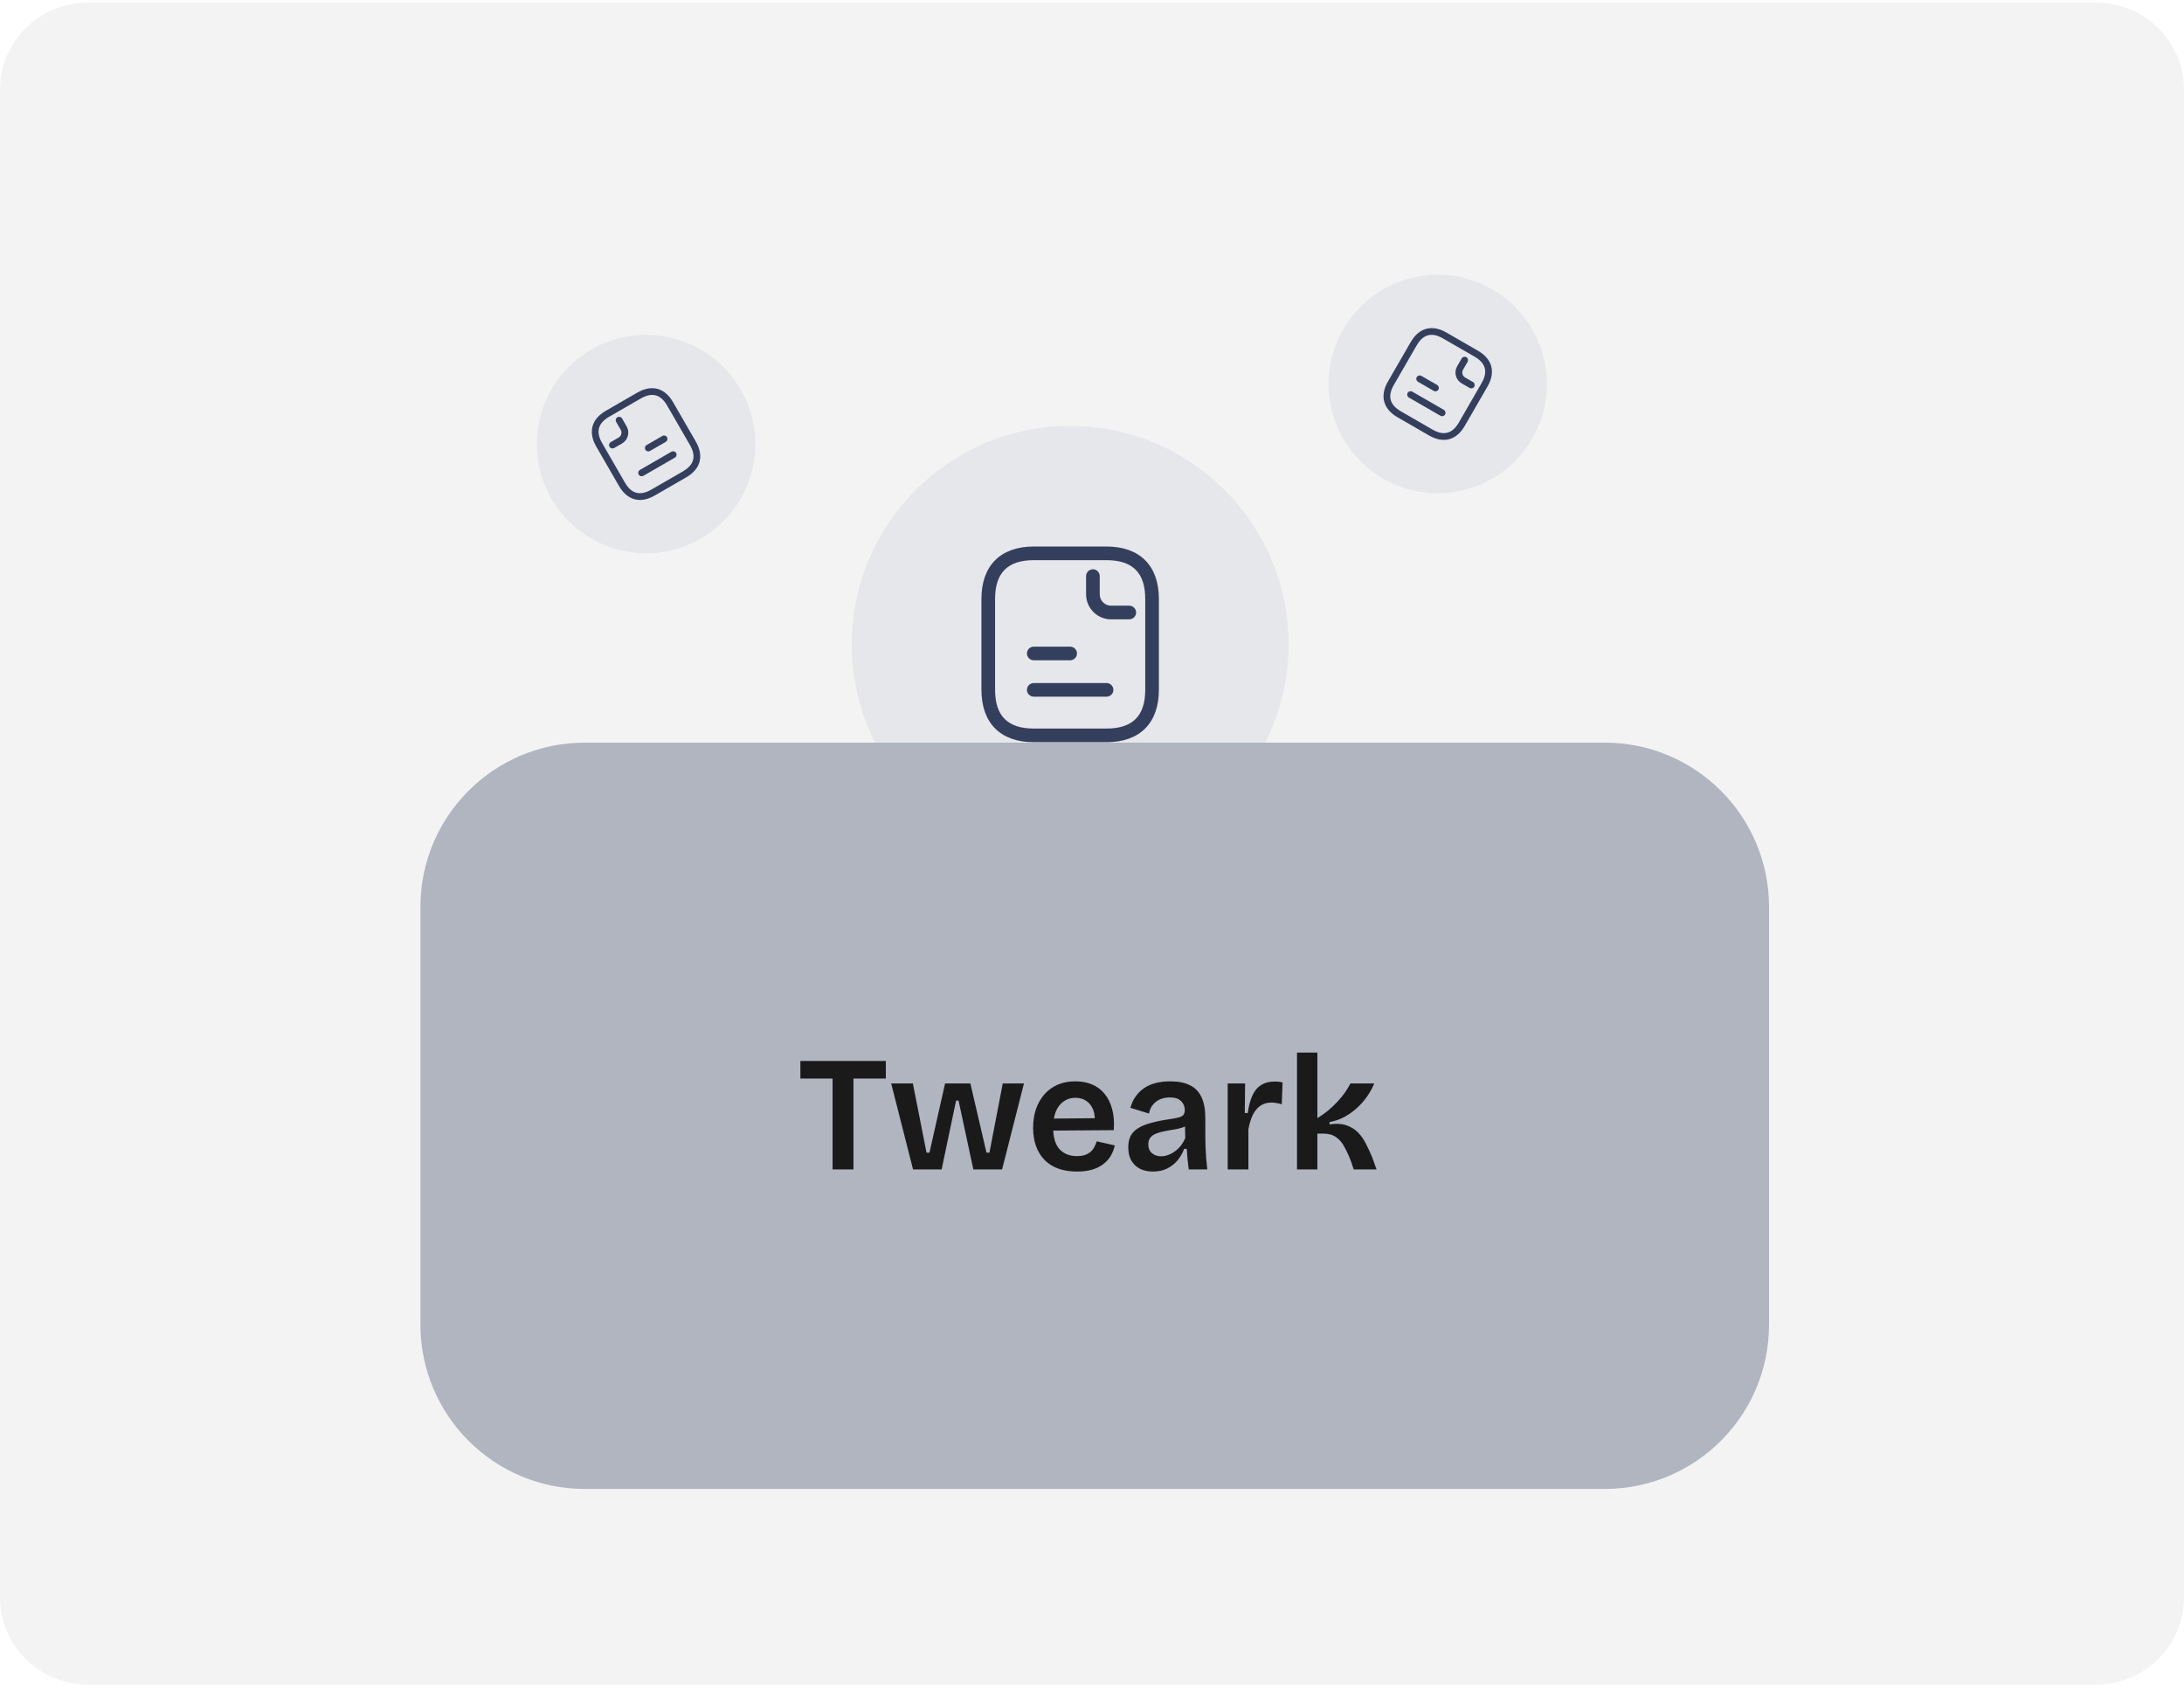
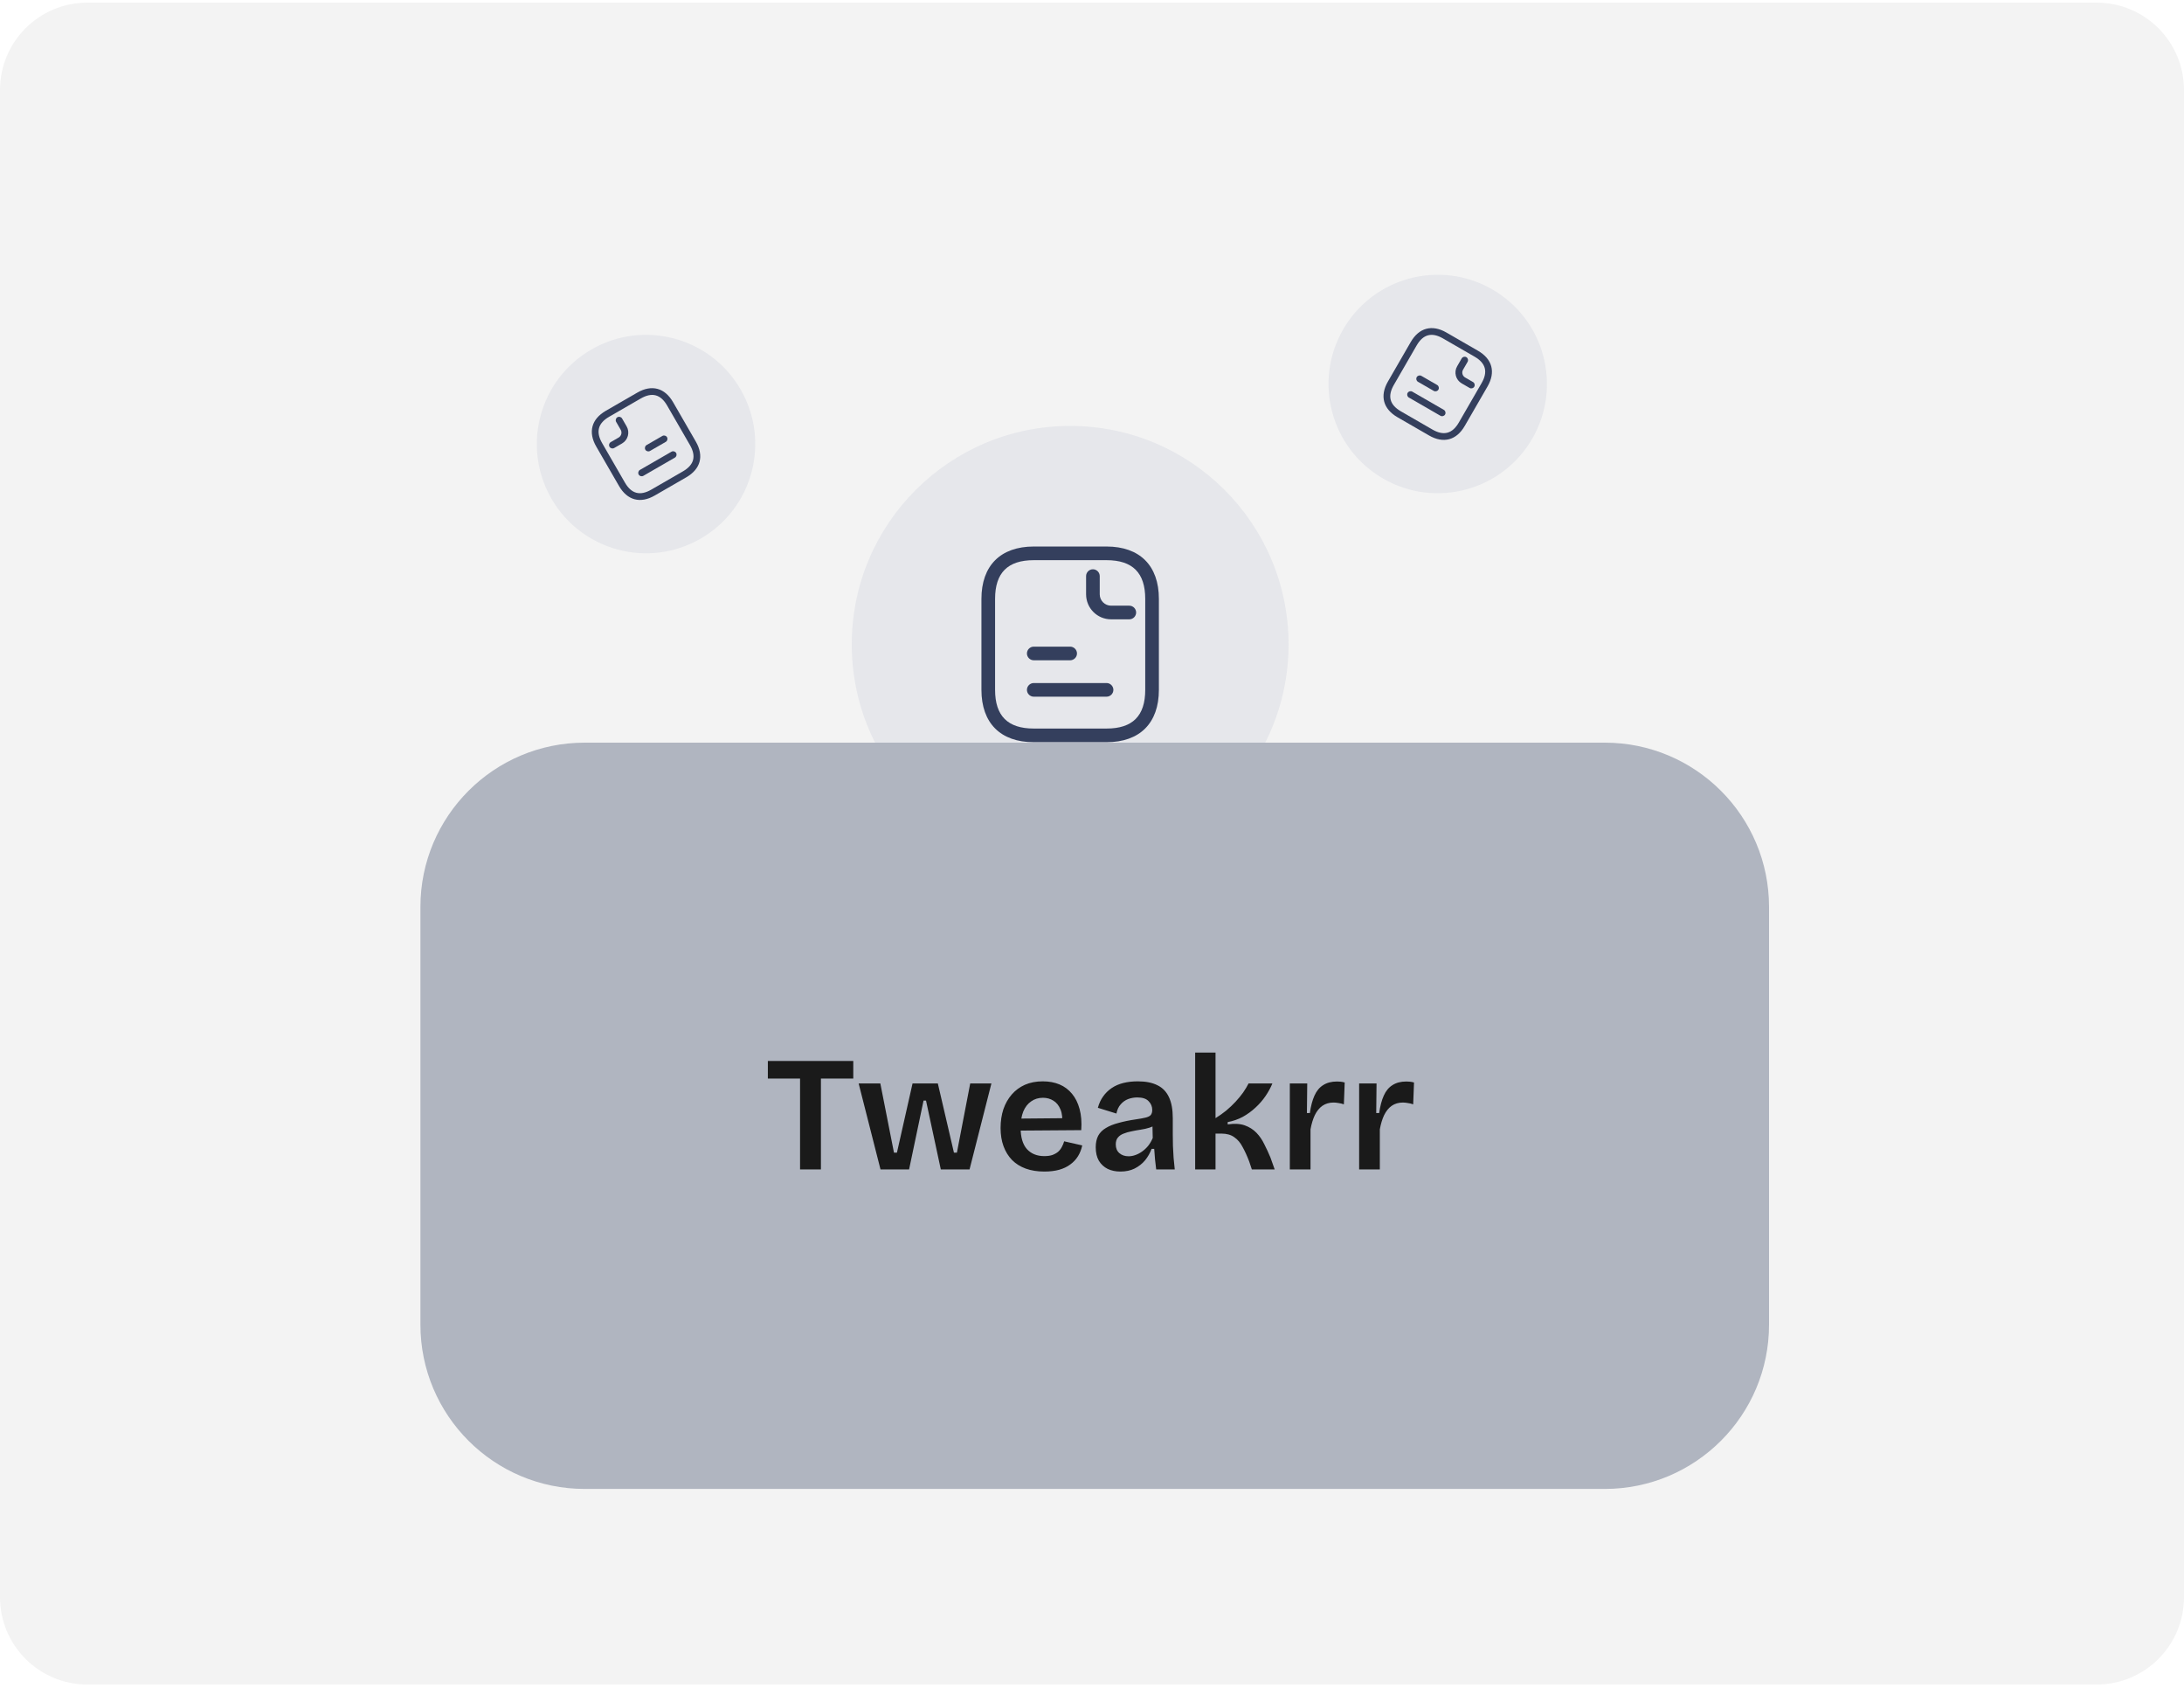
<svg xmlns="http://www.w3.org/2000/svg" width="400" height="309" viewBox="0 0 400 309" fill="none">
  <rect y="0.483" width="400" height="308" rx="16" fill="#F3F3F3" />
  <rect x="156" y="78" width="80" height="80" rx="40" fill="#E6E7EB" />
  <path d="M202.667 135.917H189.333C183.25 135.917 179.75 132.417 179.75 126.333V109.667C179.75 103.583 183.25 100.083 189.333 100.083H202.667C208.75 100.083 212.25 103.583 212.25 109.667V126.333C212.25 132.417 208.75 135.917 202.667 135.917ZM189.333 102.583C184.567 102.583 182.25 104.9 182.25 109.667V126.333C182.25 131.1 184.567 133.417 189.333 133.417H202.667C207.433 133.417 209.75 131.1 209.75 126.333V109.667C209.75 104.9 207.433 102.583 202.667 102.583H189.333Z" fill="#343F5D" />
  <path d="M206.833 113.417H203.5C200.967 113.417 198.917 111.367 198.917 108.833V105.5C198.917 104.817 199.483 104.25 200.167 104.25C200.85 104.25 201.417 104.817 201.417 105.5V108.833C201.417 109.983 202.35 110.917 203.5 110.917H206.833C207.517 110.917 208.083 111.483 208.083 112.167C208.083 112.85 207.517 113.417 206.833 113.417Z" fill="#343F5D" />
  <path d="M196 120.917H189.333C188.65 120.917 188.083 120.35 188.083 119.667C188.083 118.983 188.65 118.417 189.333 118.417H196C196.683 118.417 197.25 118.983 197.25 119.667C197.25 120.35 196.683 120.917 196 120.917Z" fill="#343F5D" />
  <path d="M202.667 127.583H189.333C188.65 127.583 188.083 127.017 188.083 126.333C188.083 125.65 188.65 125.083 189.333 125.083H202.667C203.35 125.083 203.917 125.65 203.917 126.333C203.917 127.017 203.35 127.583 202.667 127.583Z" fill="#343F5D" />
  <rect x="77" y="136" width="247" height="136.665" rx="30.091" fill="#B0B5C0" />
-   <path d="M152.489 214.152V194.292H156.311V214.152H152.489ZM146.591 197.512V194.292H162.239V197.512H146.591ZM167.224 214.152L163.222 198.415H167.194L169.691 211.083H170.233L173.092 198.415H177.726L180.675 211.083H181.216L183.654 198.415H187.536L183.533 214.152H178.267L175.559 201.544H175.108L172.46 214.152H167.224ZM197.22 214.544C195.956 214.544 194.822 214.363 193.819 214.002C192.836 213.641 192.004 213.119 191.322 212.437C190.64 211.735 190.118 210.892 189.757 209.909C189.396 208.926 189.215 207.813 189.215 206.569C189.215 205.326 189.386 204.182 189.727 203.139C190.088 202.096 190.6 201.193 191.262 200.431C191.924 199.668 192.726 199.077 193.669 198.655C194.632 198.234 195.725 198.023 196.949 198.023C198.092 198.023 199.115 198.214 200.018 198.595C200.921 198.976 201.683 199.548 202.305 200.31C202.927 201.053 203.388 201.985 203.689 203.109C203.99 204.212 204.091 205.496 203.99 206.961L191.683 207.051V204.854L201.794 204.764L200.47 205.998C200.59 204.854 200.5 203.921 200.199 203.199C199.898 202.457 199.466 201.915 198.905 201.574C198.343 201.213 197.701 201.033 196.979 201.033C196.156 201.033 195.434 201.253 194.812 201.695C194.19 202.116 193.709 202.738 193.368 203.56C193.047 204.363 192.886 205.346 192.886 206.509C192.886 208.254 193.268 209.558 194.03 210.421C194.812 211.284 195.876 211.715 197.22 211.715C197.821 211.715 198.323 211.645 198.724 211.504C199.146 211.344 199.497 211.143 199.777 210.902C200.058 210.642 200.279 210.351 200.439 210.03C200.62 209.709 200.76 209.368 200.861 209.007L204.171 209.759C204.01 210.501 203.749 211.163 203.388 211.745C203.027 212.327 202.556 212.828 201.974 213.25C201.412 213.671 200.74 213.992 199.958 214.213C199.176 214.433 198.263 214.544 197.22 214.544ZM211.156 214.544C210.293 214.544 209.521 214.383 208.839 214.062C208.157 213.721 207.615 213.22 207.214 212.558C206.833 211.895 206.642 211.073 206.642 210.09C206.642 209.268 206.792 208.565 207.093 207.984C207.414 207.402 207.886 206.93 208.508 206.569C209.13 206.188 209.902 205.877 210.825 205.636C211.748 205.376 212.831 205.155 214.075 204.974C214.757 204.874 215.308 204.774 215.73 204.674C216.171 204.573 216.492 204.423 216.693 204.222C216.893 204.002 216.993 203.681 216.993 203.259C216.993 202.637 216.773 202.106 216.331 201.664C215.91 201.203 215.218 200.972 214.255 200.972C213.673 200.972 213.112 201.073 212.57 201.273C212.048 201.474 211.597 201.795 211.216 202.236C210.835 202.657 210.574 203.219 210.434 203.921L207.033 202.868C207.254 202.066 207.575 201.374 207.996 200.792C208.417 200.19 208.939 199.678 209.561 199.257C210.183 198.836 210.895 198.525 211.697 198.324C212.5 198.124 213.382 198.023 214.345 198.023C215.81 198.023 217.014 198.264 217.956 198.746C218.899 199.207 219.601 199.939 220.063 200.942C220.524 201.925 220.755 203.199 220.755 204.764V207.713C220.755 208.395 220.765 209.107 220.785 209.849C220.825 210.571 220.865 211.304 220.905 212.046C220.966 212.768 221.036 213.47 221.116 214.152H217.716C217.635 213.591 217.565 212.989 217.505 212.347C217.445 211.705 217.395 211.053 217.355 210.391H216.873C216.592 211.153 216.191 211.855 215.669 212.497C215.148 213.119 214.506 213.621 213.744 214.002C213.001 214.363 212.139 214.544 211.156 214.544ZM212.66 211.745C213.062 211.745 213.463 211.675 213.864 211.534C214.285 211.394 214.696 211.183 215.098 210.902C215.499 210.622 215.87 210.281 216.211 209.879C216.552 209.458 216.843 208.967 217.084 208.405L217.024 205.727L217.746 205.847C217.405 206.128 216.983 206.349 216.482 206.509C215.98 206.67 215.449 206.79 214.887 206.87C214.345 206.95 213.794 207.051 213.232 207.171C212.69 207.271 212.199 207.412 211.758 207.592C211.316 207.753 210.965 207.994 210.704 208.315C210.444 208.616 210.313 209.037 210.313 209.578C210.313 210.261 210.534 210.792 210.975 211.173C211.417 211.554 211.978 211.745 212.66 211.745ZM224.852 214.152V206.268V198.415H228.042L227.982 203.831H228.524C228.704 202.547 228.985 201.484 229.366 200.641C229.747 199.779 230.279 199.137 230.961 198.715C231.643 198.274 232.486 198.053 233.489 198.053C233.689 198.053 233.9 198.063 234.121 198.084C234.361 198.104 234.622 198.154 234.903 198.234L234.753 202.236C234.432 202.116 234.101 202.036 233.76 201.995C233.439 201.935 233.138 201.905 232.857 201.905C232.074 201.905 231.392 202.106 230.811 202.507C230.249 202.908 229.787 203.48 229.426 204.222C229.085 204.944 228.825 205.807 228.644 206.81V214.152H224.852ZM237.547 214.152V192.757H241.279V204.764C241.961 204.343 242.613 203.881 243.235 203.38C243.856 202.858 244.428 202.316 244.95 201.755C245.471 201.193 245.933 200.631 246.334 200.07C246.735 199.488 247.066 198.936 247.327 198.415H251.69C251.369 199.197 250.948 199.969 250.426 200.732C249.905 201.494 249.293 202.196 248.591 202.838C247.909 203.48 247.136 204.042 246.274 204.523C245.411 204.985 244.488 205.305 243.505 205.486V205.907C244.749 205.727 245.792 205.787 246.635 206.088C247.477 206.389 248.19 206.84 248.771 207.442C249.353 208.044 249.835 208.746 250.216 209.548C250.617 210.331 250.988 211.133 251.329 211.956L252.111 214.152H247.929L247.447 212.708C247.066 211.705 246.665 210.822 246.244 210.06C245.842 209.278 245.331 208.676 244.709 208.254C244.107 207.813 243.325 207.592 242.362 207.592H241.279V214.152H237.547Z" fill="#1A1A1A" />
+   <path d="M146.53 214.152V194.292H150.351V214.152H146.53ZM140.632 197.512V194.292H156.279V197.512H140.632ZM161.264 214.152L157.262 198.415H161.234L163.732 211.083H164.274L167.132 198.415H171.766L174.715 211.083H175.257L177.694 198.415H181.576L177.574 214.152H172.308L169.6 201.544H169.148L166.5 214.152H161.264ZM191.26 214.544C189.996 214.544 188.863 214.363 187.86 214.002C186.877 213.641 186.044 213.119 185.362 212.437C184.68 211.735 184.159 210.892 183.798 209.909C183.436 208.926 183.256 207.813 183.256 206.569C183.256 205.326 183.426 204.182 183.767 203.139C184.129 202.096 184.64 201.193 185.302 200.431C185.964 199.668 186.767 199.077 187.709 198.655C188.672 198.234 189.766 198.023 190.989 198.023C192.133 198.023 193.156 198.214 194.059 198.595C194.961 198.976 195.724 199.548 196.346 200.31C196.968 201.053 197.429 201.985 197.73 203.109C198.031 204.212 198.131 205.496 198.031 206.961L185.723 207.051V204.854L195.834 204.764L194.51 205.998C194.63 204.854 194.54 203.921 194.239 203.199C193.938 202.457 193.507 201.915 192.945 201.574C192.384 201.213 191.742 201.033 191.019 201.033C190.197 201.033 189.475 201.253 188.853 201.695C188.231 202.116 187.75 202.738 187.408 203.56C187.088 204.363 186.927 205.346 186.927 206.509C186.927 208.254 187.308 209.558 188.07 210.421C188.853 211.284 189.916 211.715 191.26 211.715C191.862 211.715 192.364 211.645 192.765 211.504C193.186 211.344 193.537 211.143 193.818 210.902C194.099 210.642 194.319 210.351 194.48 210.03C194.661 209.709 194.801 209.368 194.901 209.007L198.211 209.759C198.051 210.501 197.79 211.163 197.429 211.745C197.068 212.327 196.596 212.828 196.015 213.25C195.453 213.671 194.781 213.992 193.998 214.213C193.216 214.433 192.303 214.544 191.26 214.544ZM205.196 214.544C204.334 214.544 203.561 214.383 202.879 214.062C202.197 213.721 201.655 213.22 201.254 212.558C200.873 211.895 200.683 211.073 200.683 210.09C200.683 209.268 200.833 208.565 201.134 207.984C201.455 207.402 201.926 206.93 202.548 206.569C203.17 206.188 203.942 205.877 204.865 205.636C205.788 205.376 206.871 205.155 208.115 204.974C208.797 204.874 209.349 204.774 209.77 204.674C210.211 204.573 210.532 204.423 210.733 204.222C210.934 204.002 211.034 203.681 211.034 203.259C211.034 202.637 210.813 202.106 210.372 201.664C209.951 201.203 209.259 200.972 208.296 200.972C207.714 200.972 207.152 201.073 206.611 201.273C206.089 201.474 205.638 201.795 205.256 202.236C204.875 202.657 204.614 203.219 204.474 203.921L201.074 202.868C201.294 202.066 201.615 201.374 202.037 200.792C202.458 200.19 202.98 199.678 203.601 199.257C204.223 198.836 204.935 198.525 205.738 198.324C206.54 198.124 207.423 198.023 208.386 198.023C209.85 198.023 211.054 198.264 211.997 198.746C212.94 199.207 213.642 199.939 214.103 200.942C214.565 201.925 214.795 203.199 214.795 204.764V207.713C214.795 208.395 214.805 209.107 214.825 209.849C214.866 210.571 214.906 211.304 214.946 212.046C215.006 212.768 215.076 213.47 215.156 214.152H211.756C211.676 213.591 211.606 212.989 211.546 212.347C211.485 211.705 211.435 211.053 211.395 210.391H210.914C210.633 211.153 210.232 211.855 209.71 212.497C209.188 213.119 208.546 213.621 207.784 214.002C207.042 214.363 206.179 214.544 205.196 214.544ZM206.701 211.745C207.102 211.745 207.503 211.675 207.904 211.534C208.326 211.394 208.737 211.183 209.138 210.902C209.539 210.622 209.911 210.281 210.252 209.879C210.593 209.458 210.884 208.967 211.124 208.405L211.064 205.727L211.786 205.847C211.445 206.128 211.024 206.349 210.522 206.509C210.021 206.67 209.489 206.79 208.928 206.87C208.386 206.95 207.834 207.051 207.273 207.171C206.731 207.271 206.239 207.412 205.798 207.592C205.357 207.753 205.006 207.994 204.745 208.315C204.484 208.616 204.354 209.037 204.354 209.578C204.354 210.261 204.574 210.792 205.016 211.173C205.457 211.554 206.019 211.745 206.701 211.745ZM218.893 214.152V192.757H222.624V204.764C223.306 204.343 223.958 203.881 224.58 203.38C225.202 202.858 225.774 202.316 226.295 201.755C226.817 201.193 227.278 200.631 227.68 200.07C228.081 199.488 228.412 198.936 228.673 198.415H233.036C232.715 199.197 232.294 199.969 231.772 200.732C231.251 201.494 230.639 202.196 229.937 202.838C229.254 203.48 228.482 204.042 227.619 204.523C226.757 204.985 225.834 205.305 224.851 205.486V205.907C226.095 205.727 227.138 205.787 227.981 206.088C228.823 206.389 229.535 206.84 230.117 207.442C230.699 208.044 231.18 208.746 231.561 209.548C231.963 210.331 232.334 211.133 232.675 211.956L233.457 214.152H229.275L228.793 212.708C228.412 211.705 228.011 210.822 227.589 210.06C227.188 209.278 226.677 208.676 226.055 208.254C225.453 207.813 224.671 207.592 223.708 207.592H222.624V214.152H218.893ZM236.231 214.152V206.268V198.415H239.42L239.36 203.831H239.902C240.082 202.547 240.363 201.484 240.744 200.641C241.126 199.779 241.657 199.137 242.339 198.715C243.021 198.274 243.864 198.053 244.867 198.053C245.068 198.053 245.278 198.063 245.499 198.084C245.74 198.104 246 198.154 246.281 198.234L246.131 202.236C245.81 202.116 245.479 202.036 245.138 201.995C244.817 201.935 244.516 201.905 244.235 201.905C243.453 201.905 242.771 202.106 242.189 202.507C241.627 202.908 241.166 203.48 240.805 204.222C240.464 204.944 240.203 205.807 240.022 206.81V214.152H236.231ZM248.926 214.152V206.268V198.415H252.115L252.055 203.831H252.597C252.777 202.547 253.058 201.484 253.439 200.641C253.82 199.779 254.352 199.137 255.034 198.715C255.716 198.274 256.559 198.053 257.562 198.053C257.762 198.053 257.973 198.063 258.194 198.084C258.434 198.104 258.695 198.154 258.976 198.234L258.826 202.236C258.505 202.116 258.174 202.036 257.833 201.995C257.512 201.935 257.211 201.905 256.93 201.905C256.148 201.905 255.465 202.106 254.884 202.507C254.322 202.908 253.861 203.48 253.499 204.222C253.158 204.944 252.898 205.807 252.717 206.81V214.152H248.926Z" fill="#1A1A1A" />
  <rect x="256" y="43" width="40" height="40" rx="20" transform="rotate(30 256 43)" fill="#E6E7EB" />
  <path d="M261.728 79.745L255.955 76.412C253.32 74.891 252.68 72.501 254.201 69.866L258.367 62.65C259.888 60.015 262.279 59.375 264.913 60.896L270.686 64.229C273.321 65.75 273.961 68.14 272.44 70.775L268.274 77.991C266.753 80.626 264.362 81.266 261.728 79.745ZM264.288 61.978C262.224 60.786 260.642 61.21 259.45 63.275L255.283 70.491C254.092 72.555 254.516 74.138 256.58 75.329L262.353 78.663C264.417 79.854 265.999 79.43 267.191 77.366L271.358 70.15C272.549 68.085 272.125 66.503 270.061 65.311L264.288 61.978Z" fill="#343F5D" />
  <path d="M269.157 71.044L267.714 70.211C266.617 69.578 266.242 68.177 266.875 67.08L267.708 65.637C267.879 65.341 268.266 65.237 268.562 65.408C268.858 65.579 268.962 65.966 268.791 66.262L267.958 67.705C267.67 68.203 267.841 68.841 268.339 69.128L269.782 69.962C270.078 70.132 270.182 70.519 270.011 70.815C269.84 71.111 269.453 71.215 269.157 71.044Z" fill="#343F5D" />
  <path d="M262.591 71.583L259.704 69.917C259.408 69.746 259.305 69.359 259.476 69.063C259.646 68.767 260.033 68.663 260.329 68.834L263.216 70.501C263.512 70.672 263.616 71.059 263.445 71.355C263.274 71.651 262.887 71.754 262.591 71.583Z" fill="#343F5D" />
  <path d="M263.811 76.137L258.038 72.803C257.742 72.633 257.638 72.246 257.809 71.95C257.98 71.654 258.367 71.55 258.663 71.721L264.436 75.054C264.732 75.225 264.836 75.612 264.665 75.908C264.494 76.204 264.107 76.308 263.811 76.137Z" fill="#343F5D" />
  <rect width="40" height="40" rx="20" transform="matrix(-0.866025 0.5 0.5 0.866025 125.641 54)" fill="#E6E7EB" />
  <path d="M119.913 90.745L125.687 87.412C128.321 85.891 128.961 83.501 127.44 80.866L123.274 73.65C121.753 71.015 119.362 70.375 116.728 71.896L110.955 75.229C108.321 76.75 107.68 79.14 109.201 81.775L113.368 88.991C114.888 91.626 117.279 92.266 119.913 90.745ZM117.353 72.978C119.417 71.787 121 72.21 122.191 74.275L126.358 81.491C127.55 83.555 127.126 85.138 125.062 86.329L119.288 89.663C117.224 90.854 115.642 90.43 114.45 88.366L110.283 81.15C109.092 79.085 109.516 77.503 111.58 76.311L117.353 72.978Z" fill="#343F5D" />
  <path d="M112.484 82.044L113.927 81.211C115.024 80.578 115.4 79.177 114.766 78.08L113.933 76.637C113.762 76.341 113.375 76.237 113.079 76.408C112.783 76.579 112.679 76.966 112.85 77.262L113.684 78.705C113.971 79.203 113.8 79.841 113.302 80.128L111.859 80.962C111.563 81.132 111.459 81.519 111.63 81.815C111.801 82.111 112.188 82.215 112.484 82.044Z" fill="#343F5D" />
  <path d="M119.05 82.583L121.937 80.916C122.232 80.746 122.336 80.359 122.165 80.063C121.994 79.767 121.607 79.663 121.312 79.834L118.425 81.501C118.129 81.671 118.025 82.058 118.196 82.354C118.367 82.65 118.754 82.754 119.05 82.583Z" fill="#343F5D" />
  <path d="M117.83 87.137L123.603 83.803C123.899 83.633 124.003 83.246 123.832 82.95C123.661 82.654 123.274 82.55 122.978 82.721L117.205 86.054C116.909 86.225 116.805 86.612 116.976 86.908C117.147 87.204 117.534 87.308 117.83 87.137Z" fill="#343F5D" />
</svg>
